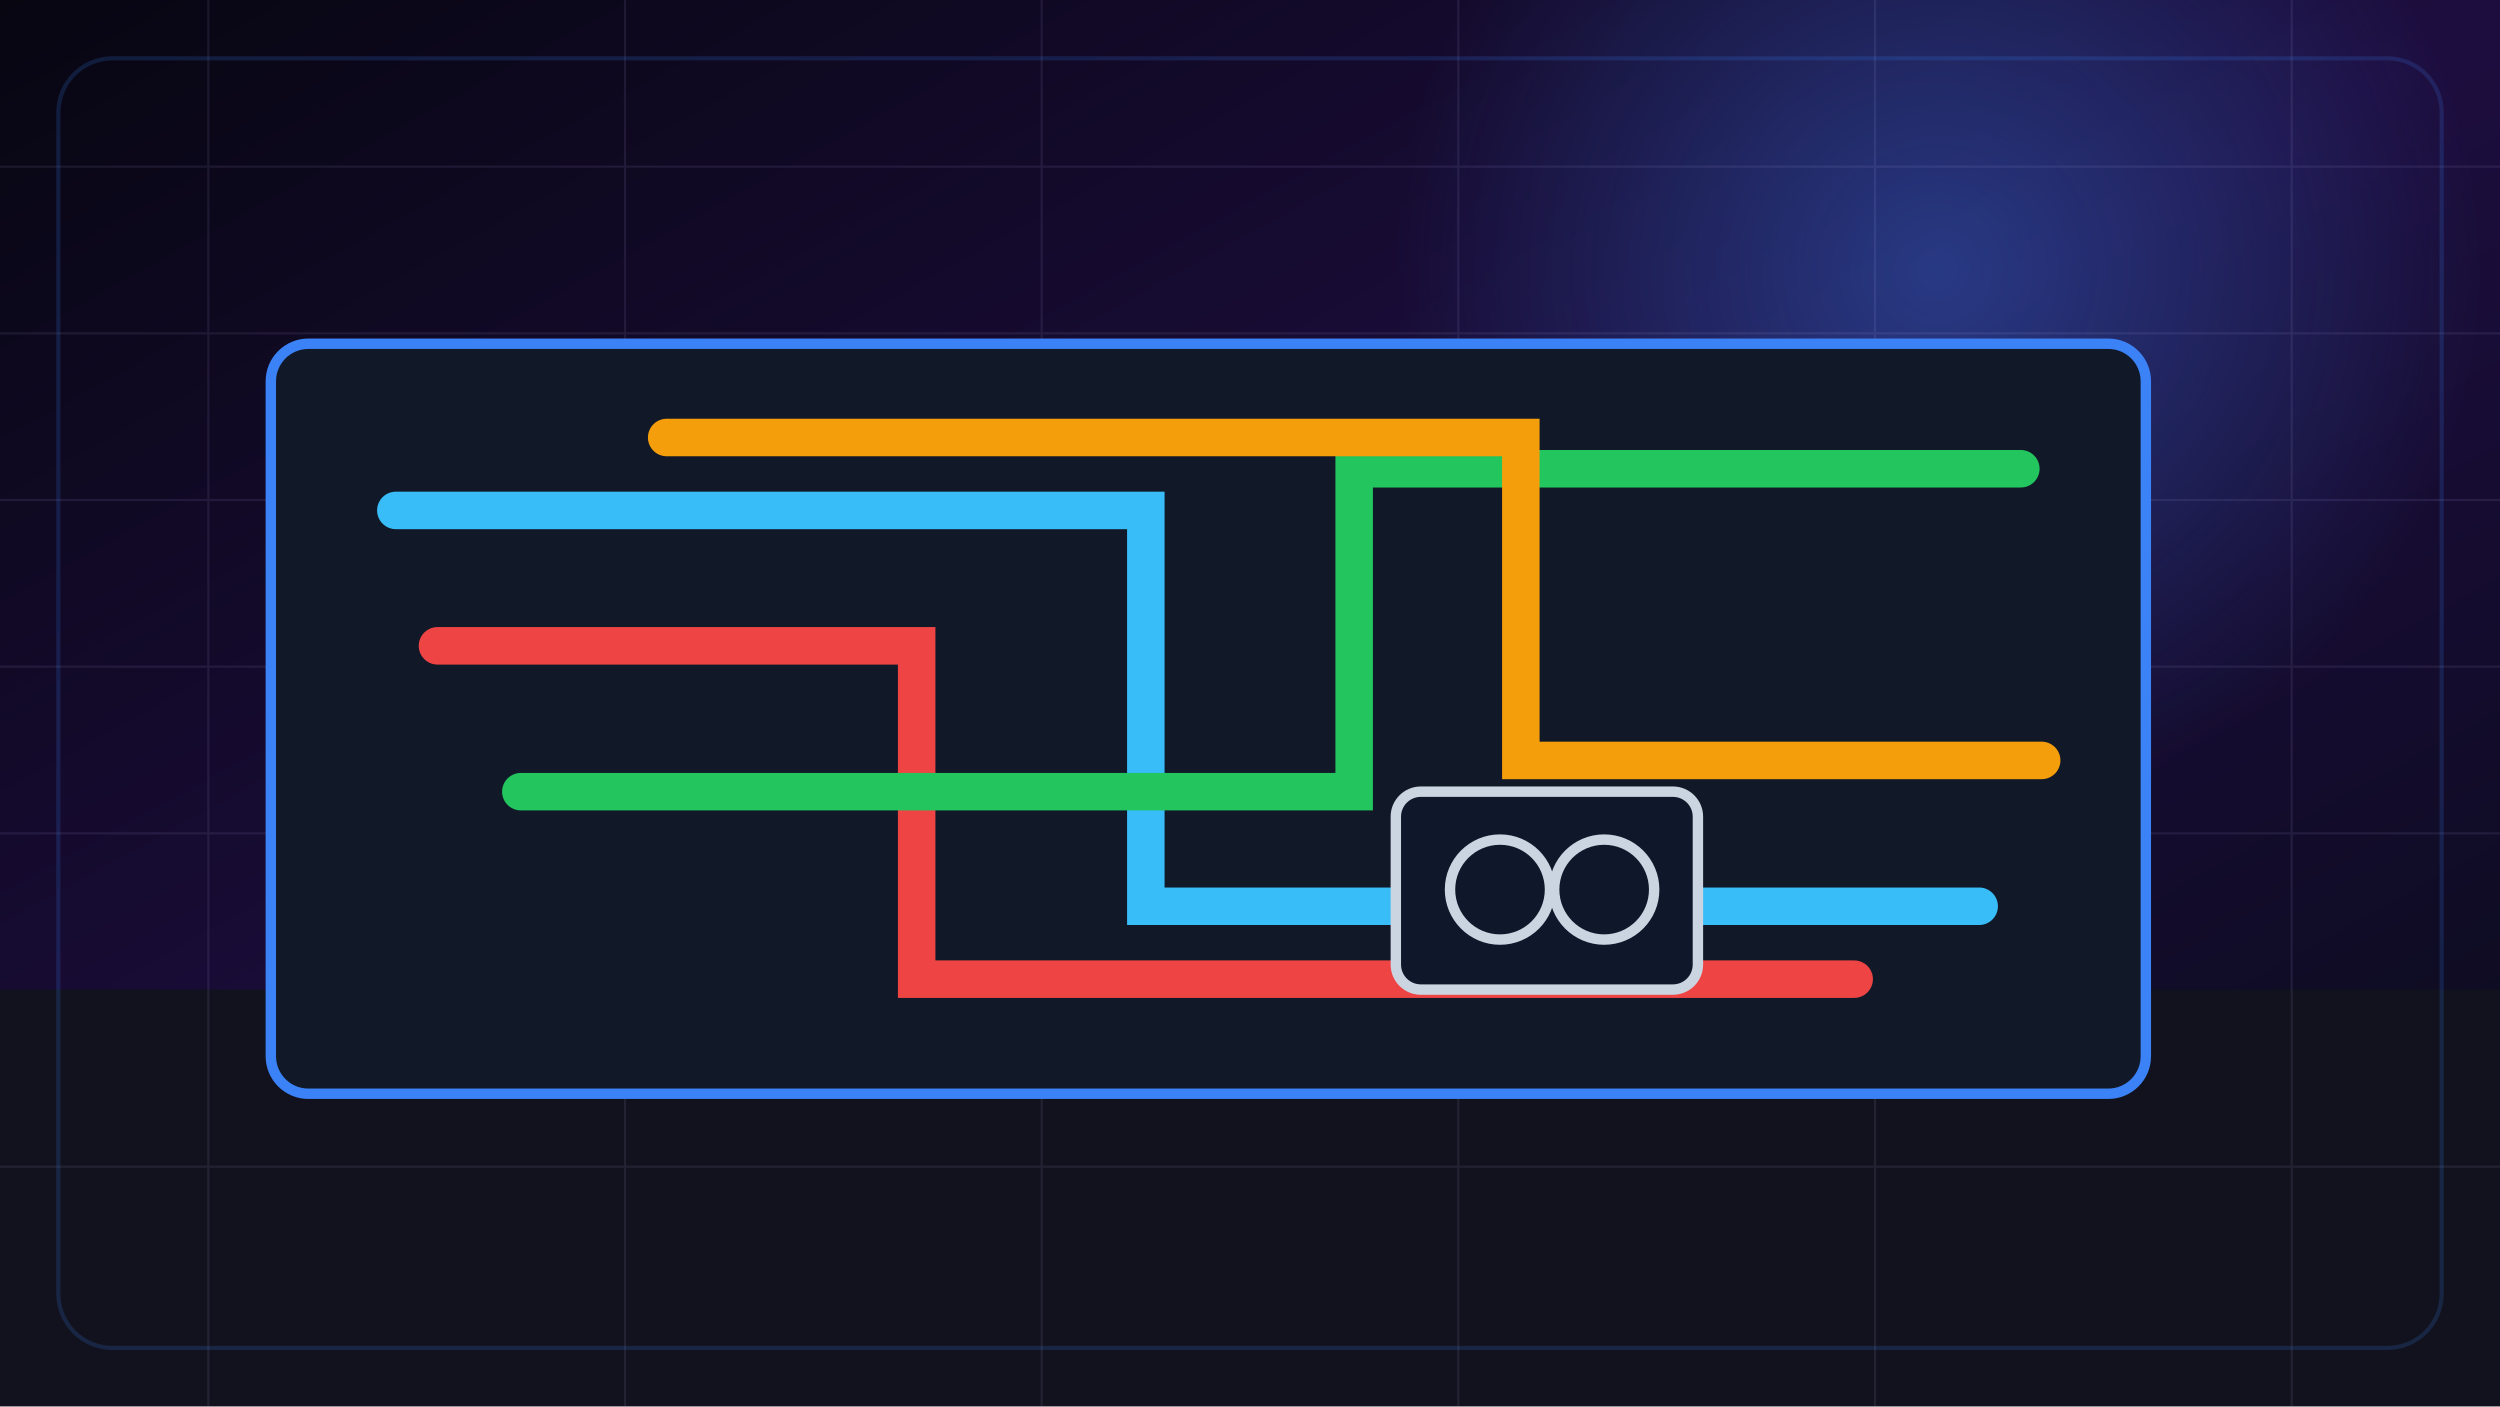
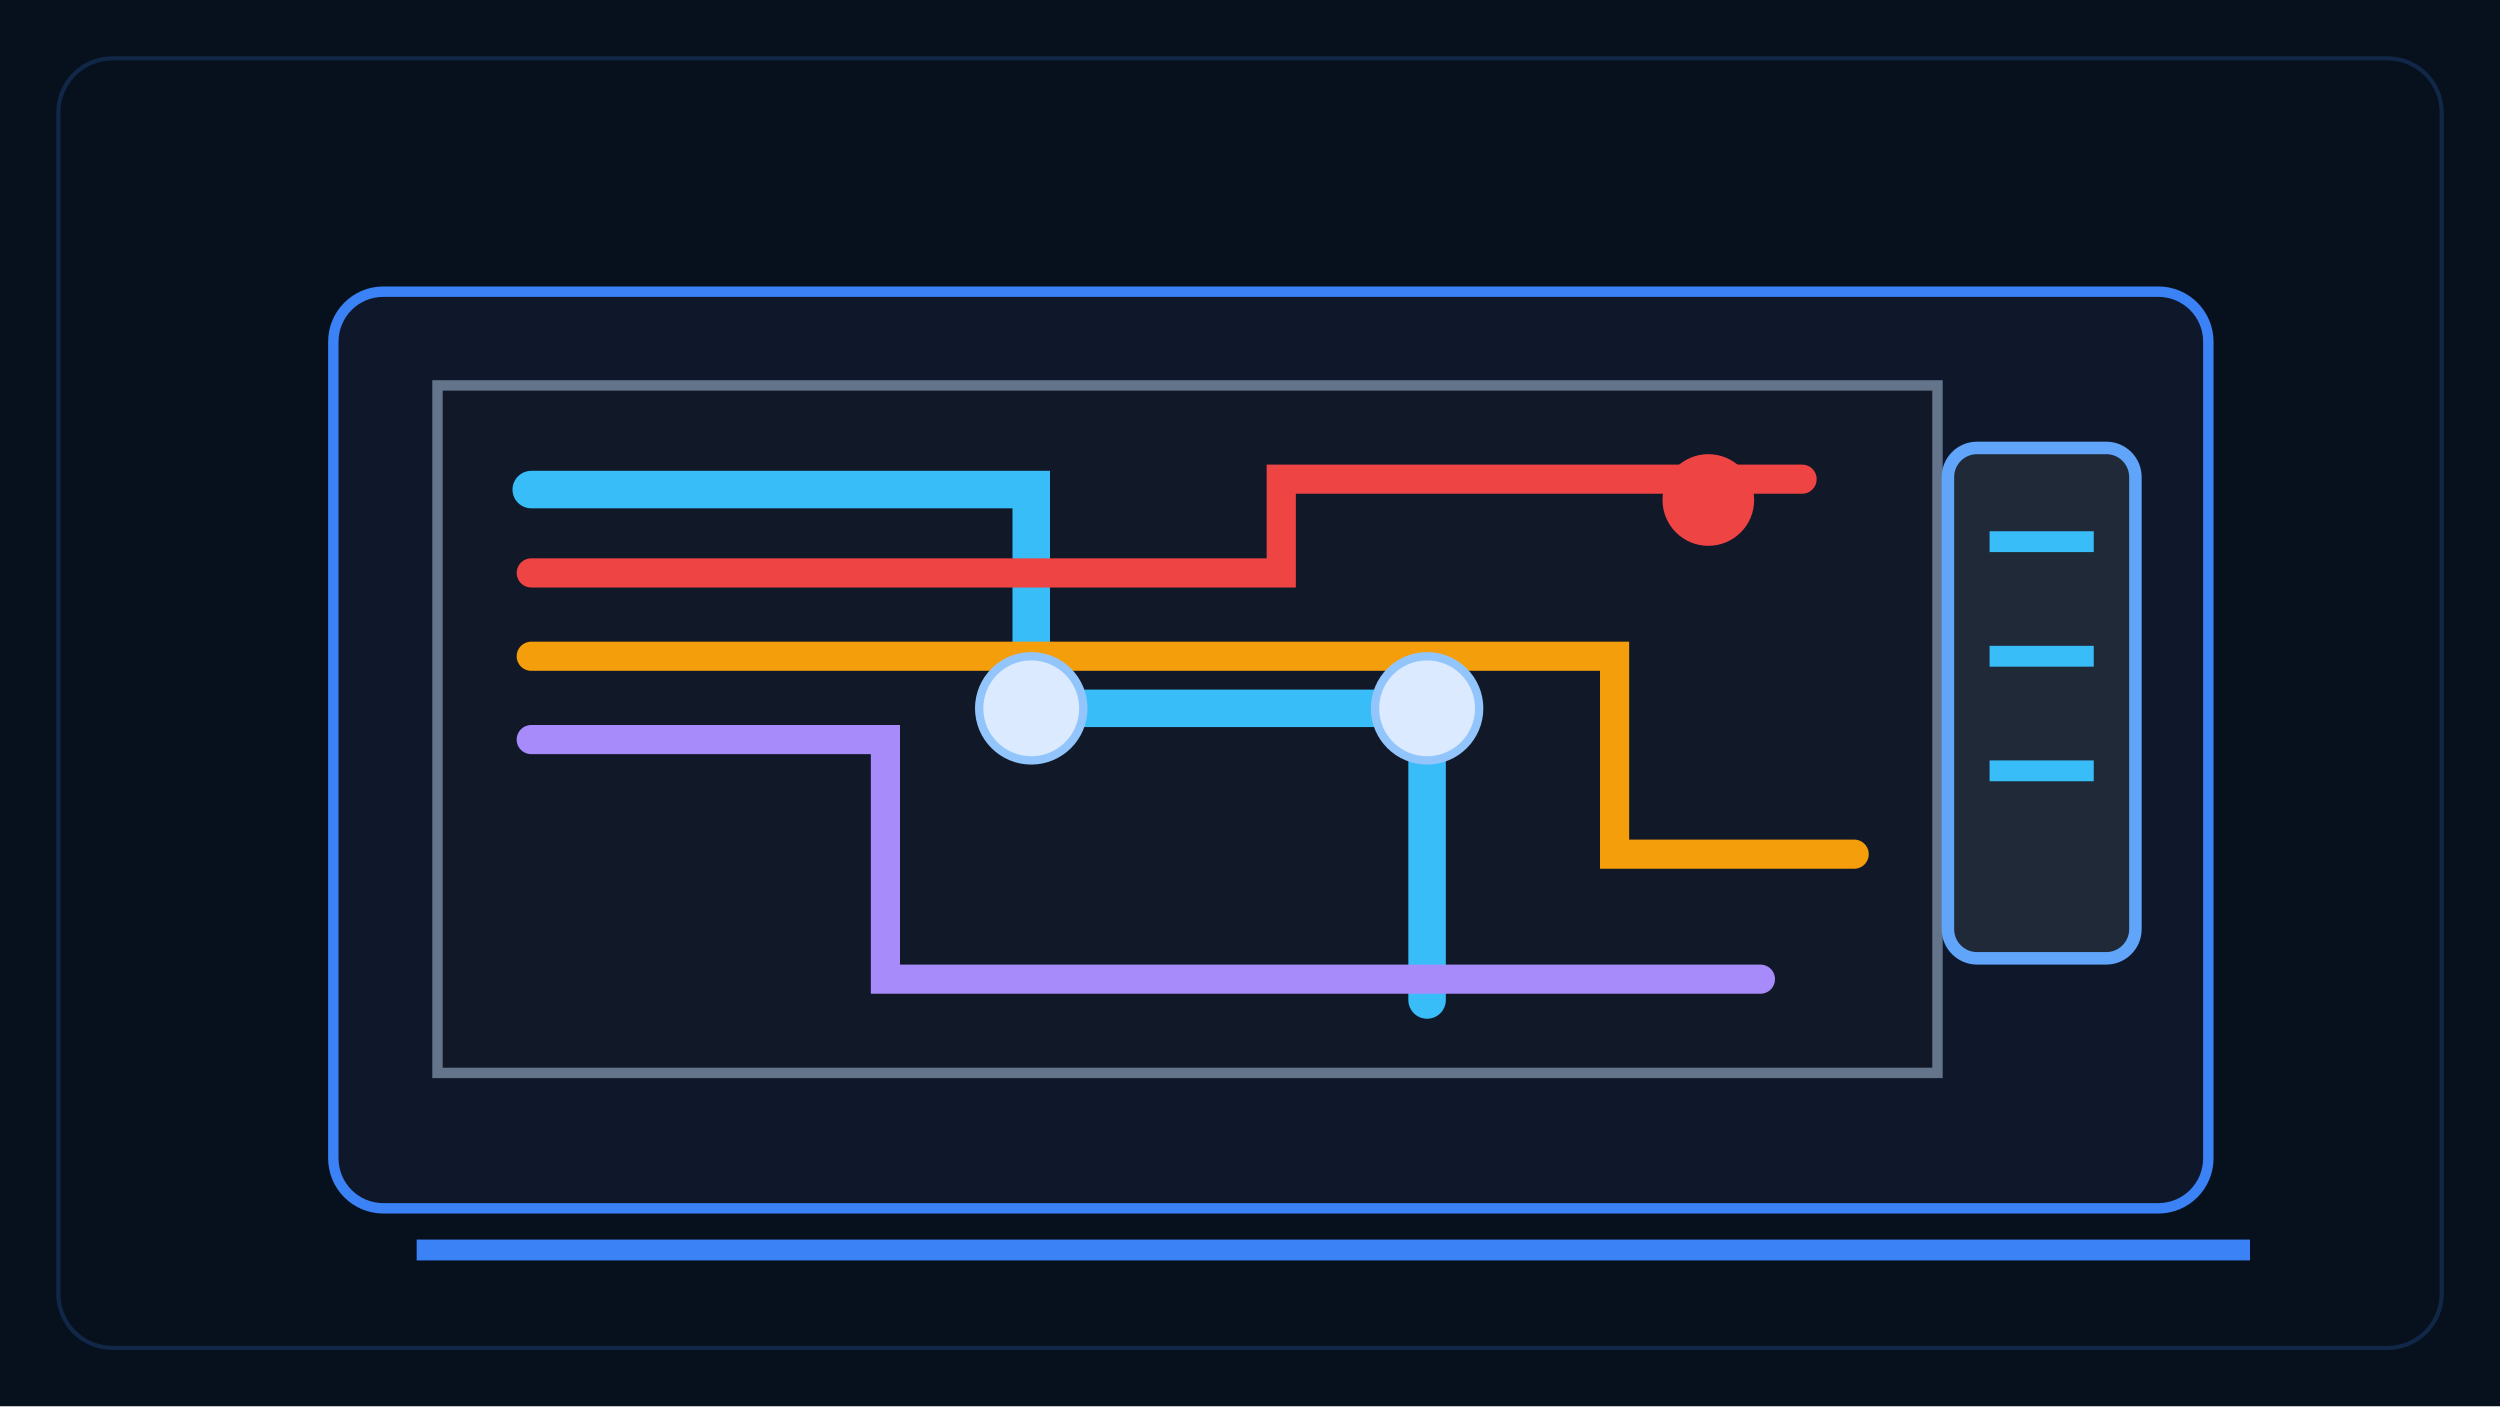
- <svg xmlns="http://www.w3.org/2000/svg" viewBox="0 0 1200 675" width="1200" height="675">
-   <defs>
-     <linearGradient id="bg" x1="0" y1="0" x2="1" y2="1">
-       <stop stop-color="#070611" />
-       <stop offset=".5" stop-color="#1d0d3f" />
-       <stop offset="1" stop-color="#080b17" />
-     </linearGradient>
-     <radialGradient id="halo">
-       <stop stop-color="#3b82f6" stop-opacity=".38" />
-       <stop offset="1" stop-color="#3b82f6" stop-opacity="0" />
-     </radialGradient>
-   </defs>
-   <rect width="1200" height="675" fill="url(#bg)" />
-   <circle cx="930" cy="130" r="260" fill="url(#halo)" />
-   <rect y="475" width="1200" height="200" fill="#11121d" />
-   <g opacity=".1" stroke="#c4b5fd">
-     <path d="M0 80H1200M0 160H1200M0 240H1200M0 320H1200M0 400H1200M0 560H1200M100 0V675M300 0V675M500 0V675M700 0V675M900 0V675M1100 0V675" />
+ <svg xmlns="http://www.w3.org/2000/svg" viewBox="0 0 1200 675">
+   <rect width="1200" height="675" fill="#07101d" />
+   <g transform="translate(90 70)">
+     <rect x="70" y="70" width="900" height="440" rx="24" fill="#0f172a" stroke="#3b82f6" stroke-width="5" />
+     <rect x="120" y="115" width="720" height="330" fill="#111827" stroke="#64748b" stroke-width="5" />
+     <g fill="none" stroke-linecap="round">
+       <path d="M165 165h240v105h190v140" stroke="#38bdf8" stroke-width="18" />
+       <path d="M165 205h360v-45h250" stroke="#ef4444" stroke-width="14" />
+       <path d="M165 245h520v95h115" stroke="#f59e0b" stroke-width="14" />
+       <path d="M165 285h170v115h420" stroke="#a78bfa" stroke-width="14" />
+     </g>
+     <g fill="#dbeafe" stroke="#93c5fd" stroke-width="4">
+       <circle cx="405" cy="270" r="25" />
+       <circle cx="595" cy="270" r="25" />
+     </g>
+     <rect x="845" y="145" width="90" height="245" rx="14" fill="#1f2937" stroke="#60a5fa" stroke-width="6" />
+     <path d="M865 190h50M865 245h50M865 300h50" stroke="#38bdf8" stroke-width="10" />
+     <circle cx="730" cy="170" r="22" fill="#ef4444" />
+     <path d="M110 530h880" stroke="#3b82f6" stroke-width="10" />
  </g>
-   <g transform="translate(130 105)">
-     <rect x="0" y="60" width="900" height="360" rx="18" fill="#111827" stroke="#3b82f6" stroke-width="5" />
-     <g stroke-width="18" fill="none" stroke-linecap="round">
-       <path d="M60 140H420V330H820" stroke="#38bdf8" />
-       <path d="M80 205H310V365H760" stroke="#ef4444" />
-       <path d="M120 275H520V120H840" stroke="#22c55e" />
-       <path d="M190 105H600V260H850" stroke="#f59e0b" />
-     </g>
-     <g fill="#0f172a" stroke="#cbd5e1" stroke-width="5">
-       <rect x="540" y="275" width="145" height="95" rx="12" />
-       <circle cx="590" cy="322" r="24" />
-       <circle cx="640" cy="322" r="24" />
-     </g>
-   </g>
-   <rect x="28" y="28" width="1144" height="619" rx="26" fill="none" stroke="#3b82f6" stroke-opacity=".18" stroke-width="2" />
+   <rect x="28" y="28" width="1144" height="619" rx="26" fill="none" stroke="#3b82f6" stroke-opacity=".2" stroke-width="2" />
</svg>
